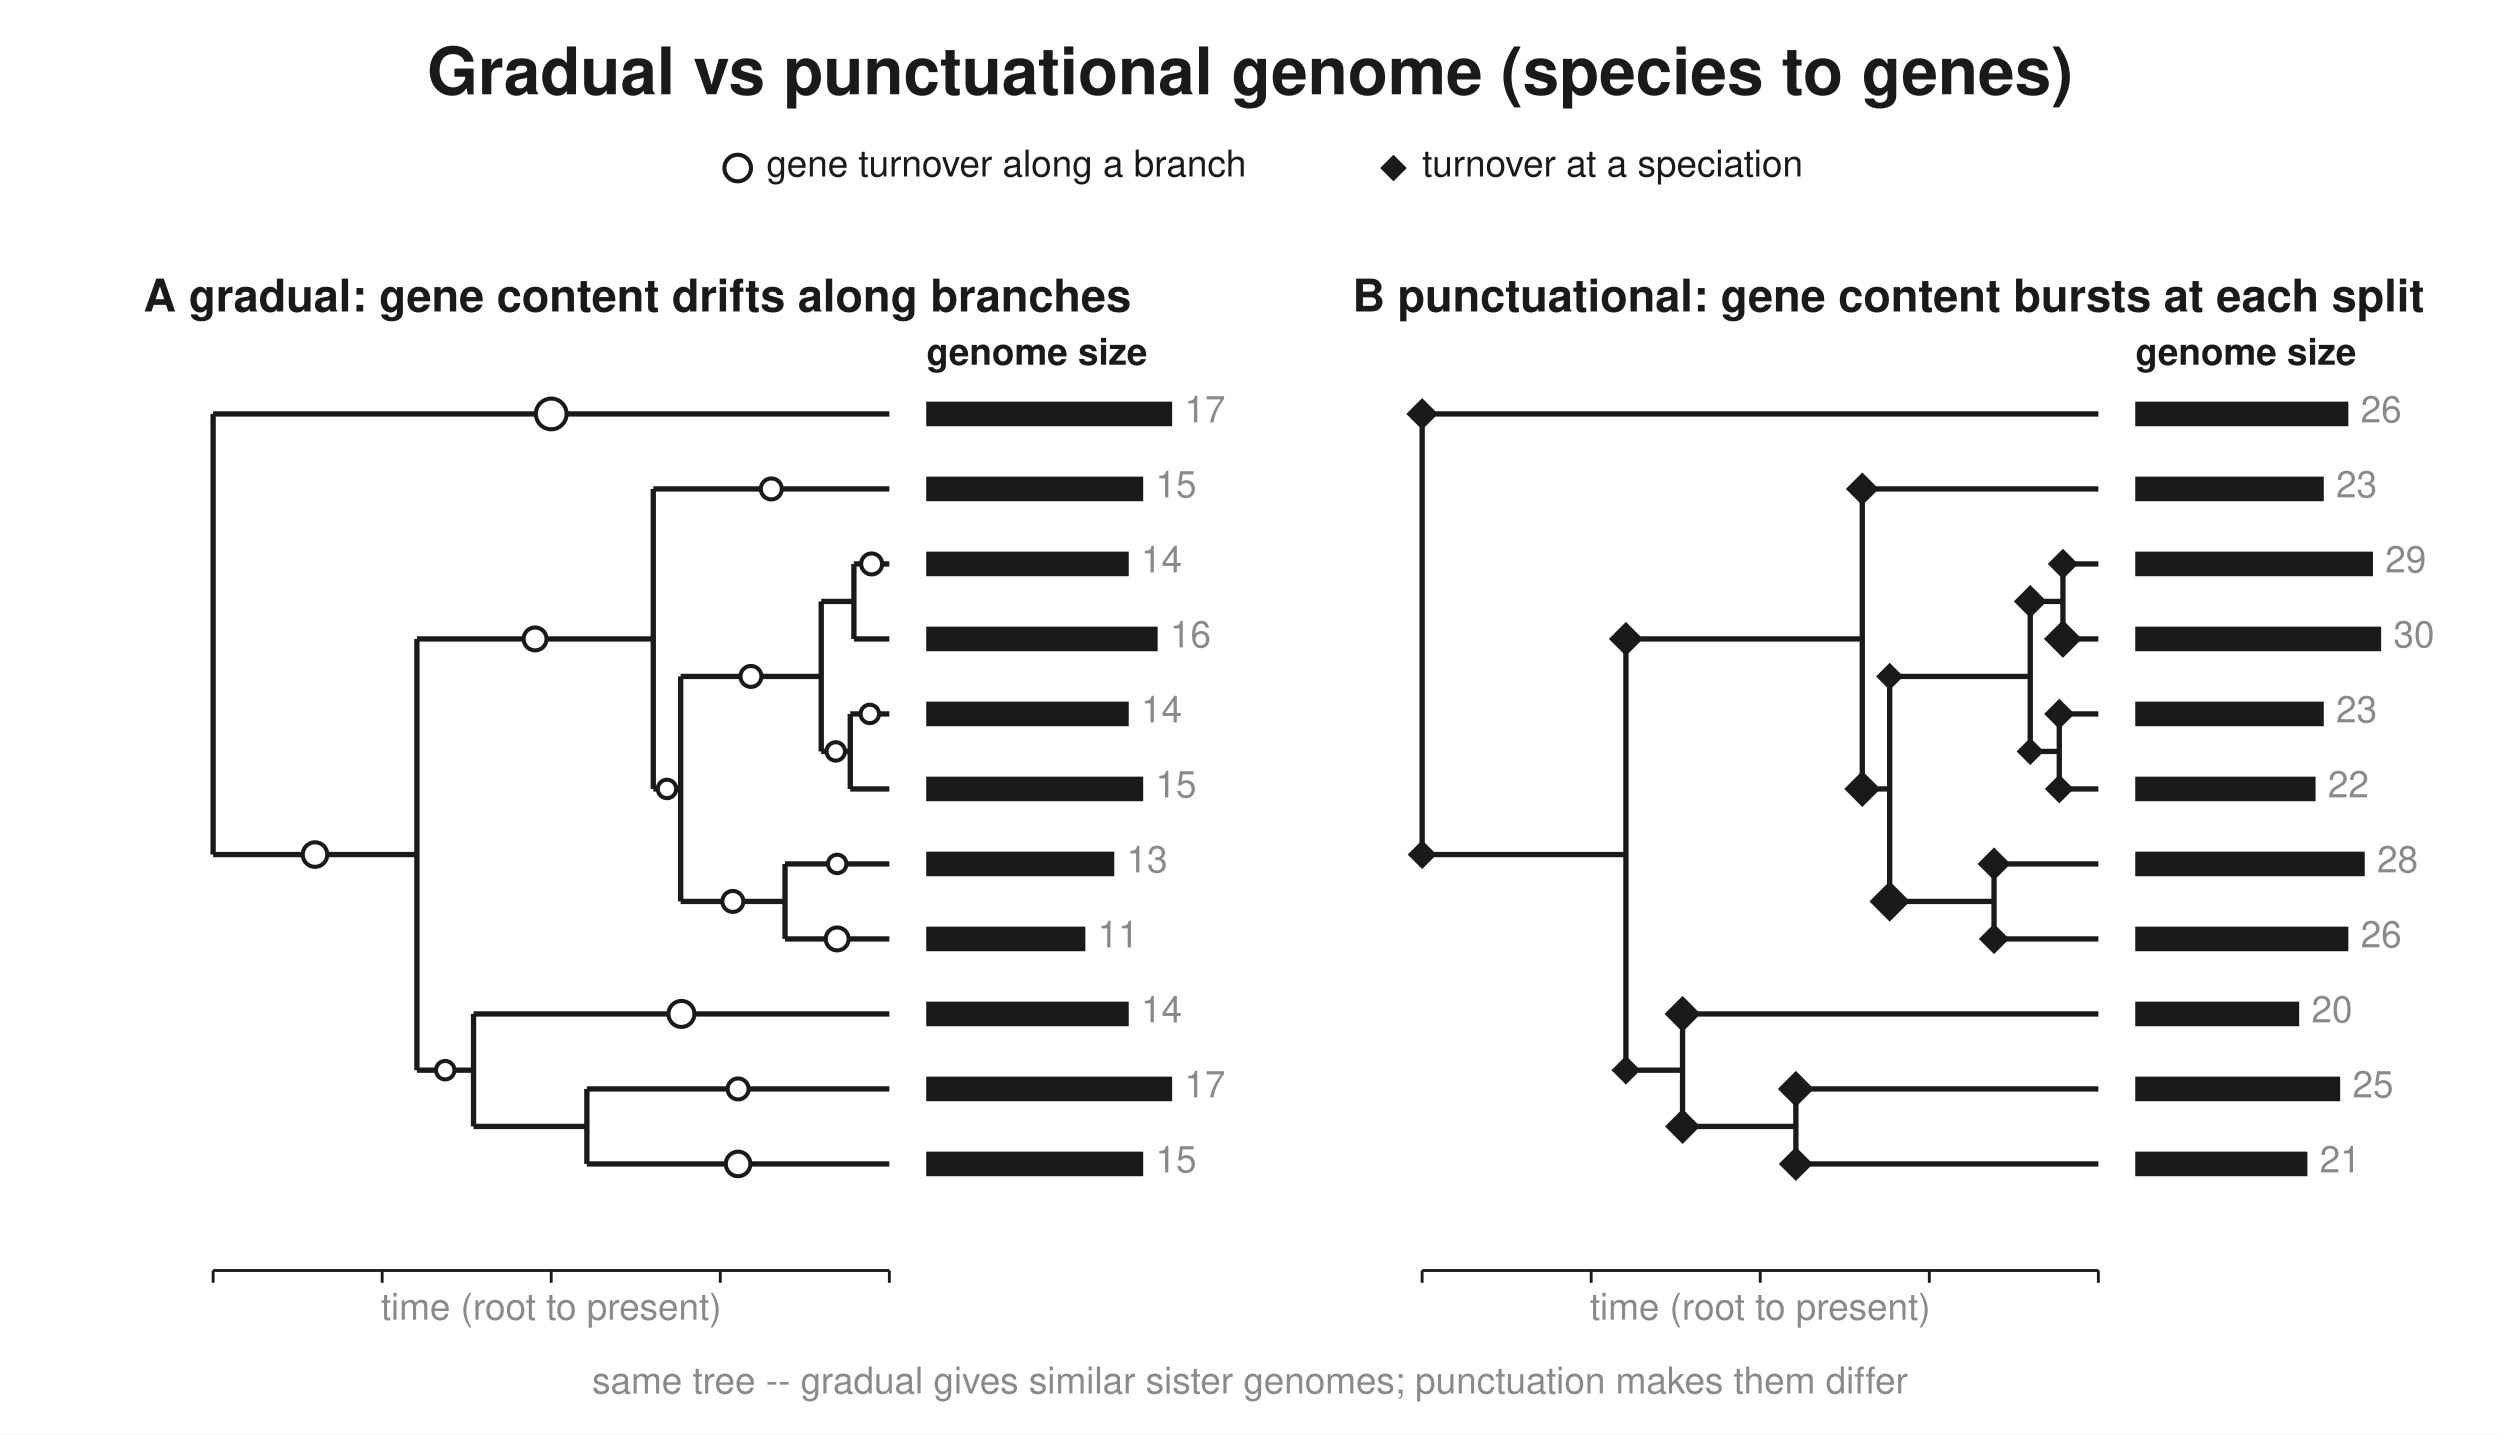
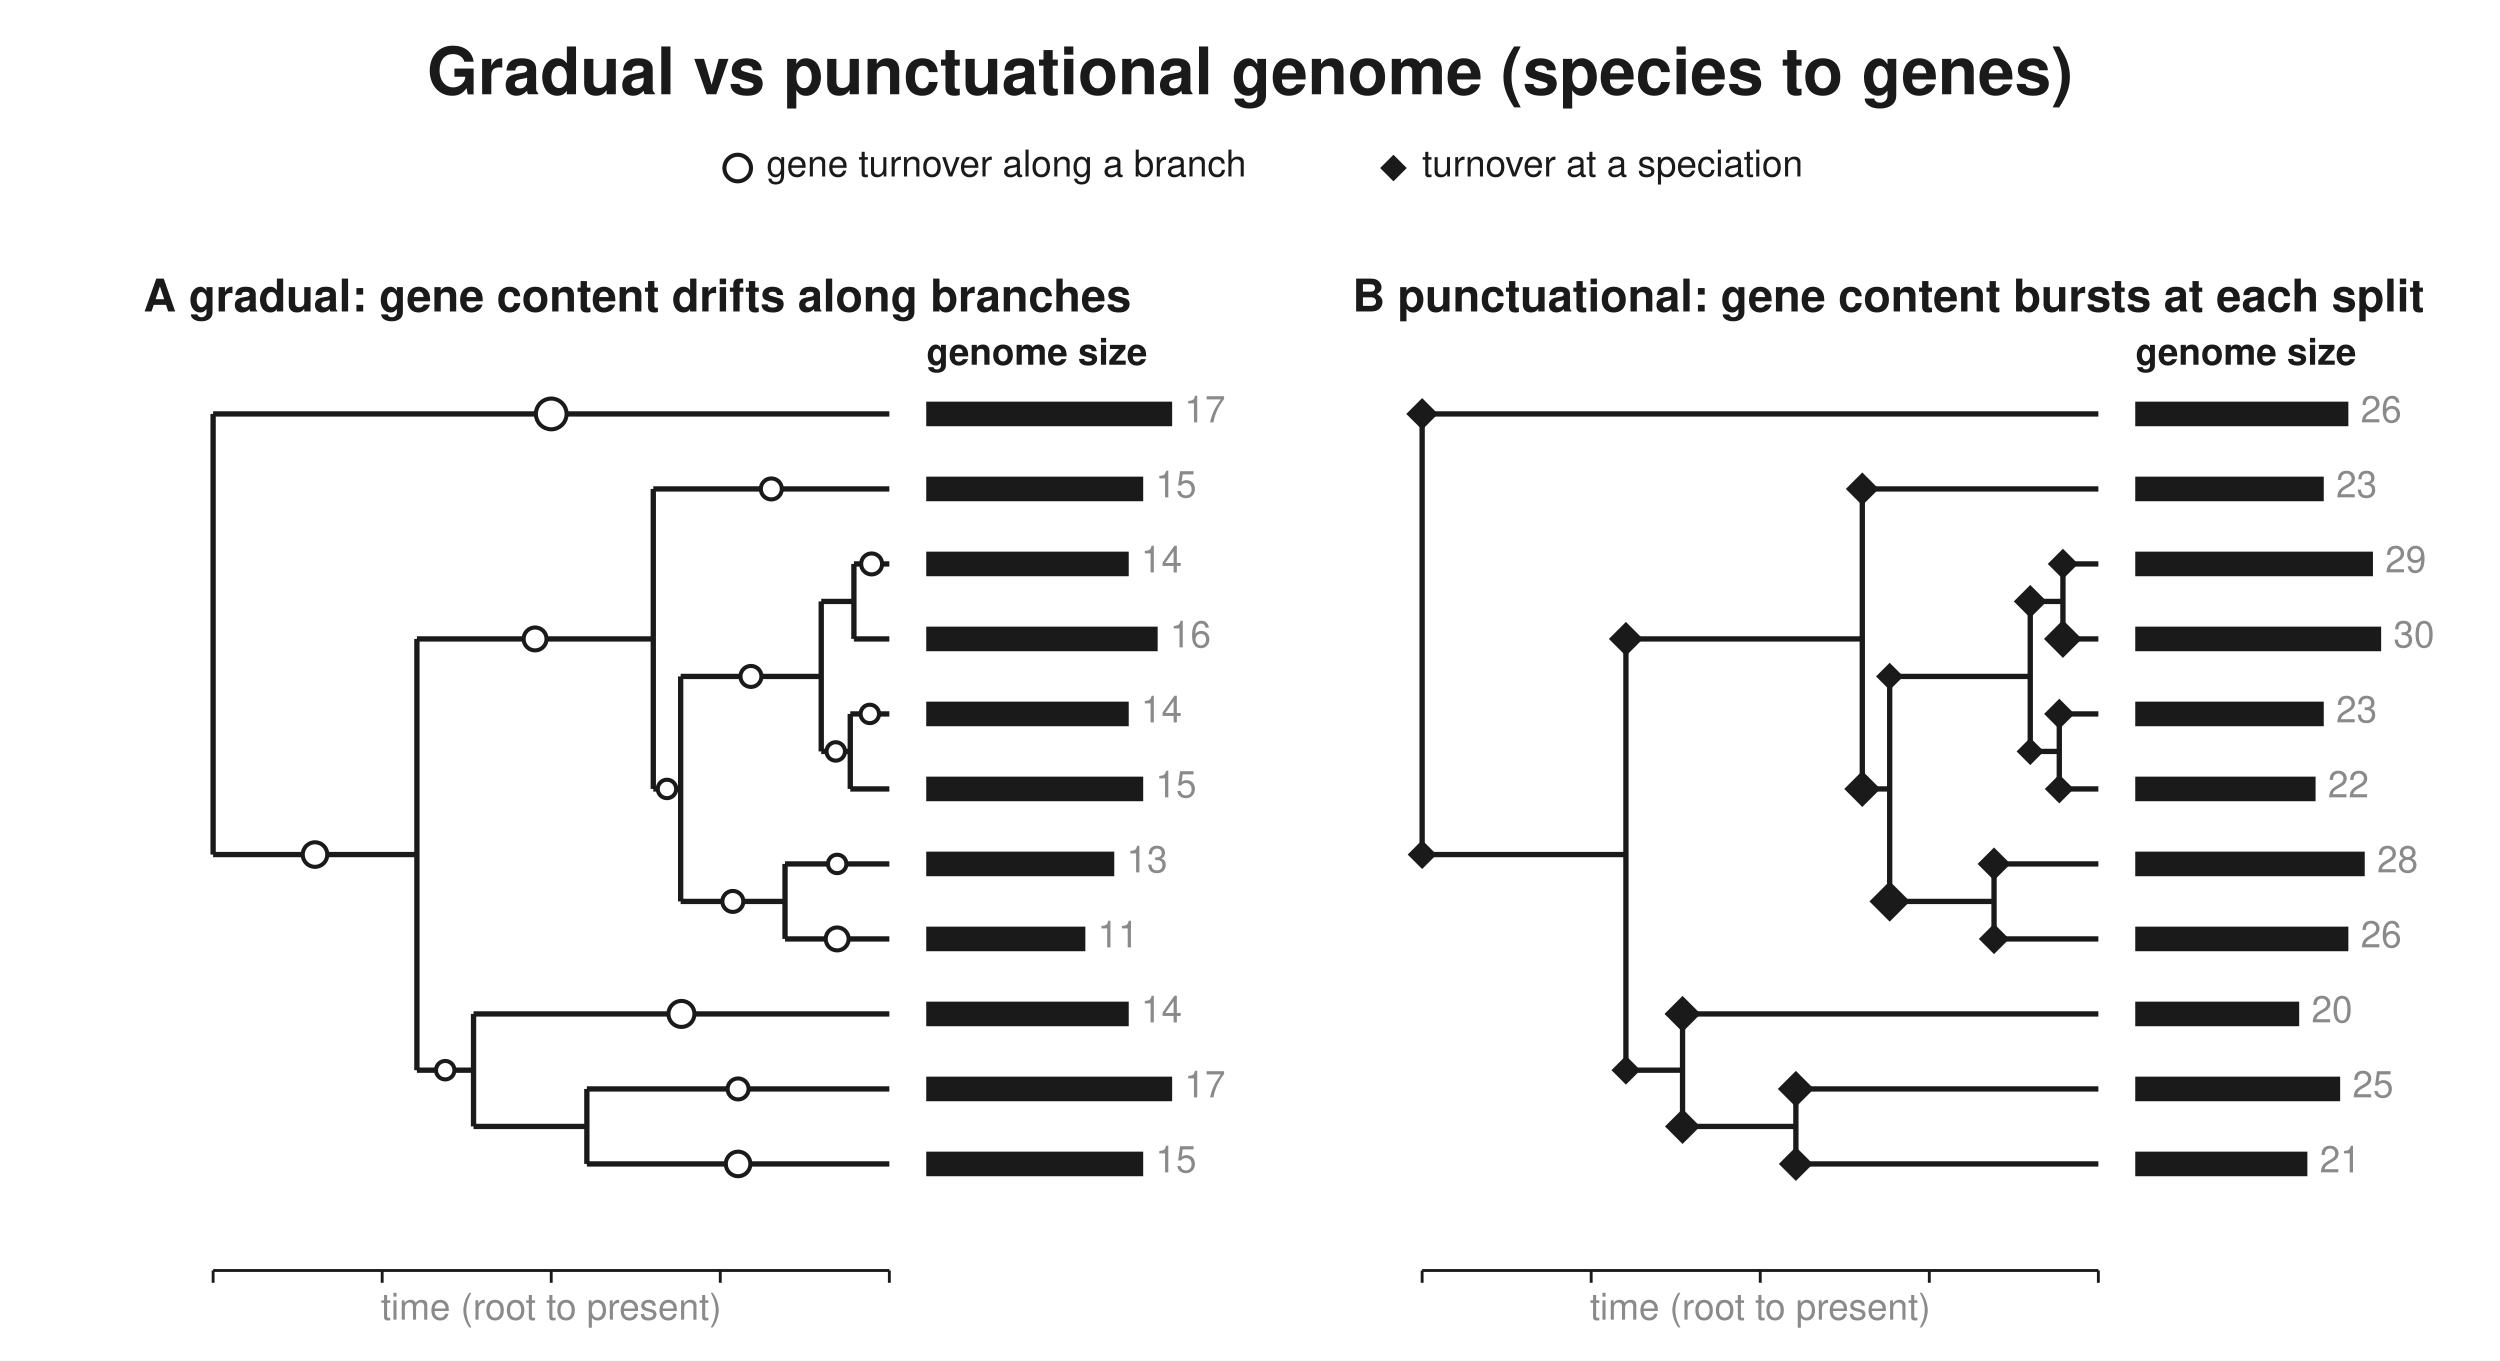
- <svg xmlns="http://www.w3.org/2000/svg" width="1220" height="700" viewBox="0 0 1220 700">
+ <svg xmlns="http://www.w3.org/2000/svg" width="1220" height="664" viewBox="0 0 1220 664">
  <defs>
</defs>
-   <rect x="0" y="0" width="1220" height="700" fill="white" />
+   <rect x="0" y="0" width="1220" height="664" fill="white" />
  <text x="610.0" y="46" font-size="32" font-family="Helvetica" text-anchor="middle" font-weight="bold" fill="#1a1a1a">Gradual vs punctuational genome (species to genes)</text>
  <circle cx="360.0" cy="82" r="6.5" fill="white" stroke="#1a1a1a" stroke-width="2.0" />
  <text x="374.0" y="82" font-size="18" font-family="Helvetica" text-anchor="start" dominant-baseline="central" fill="#1a1a1a">gene turnover along a branch</text>
  <path d="M680.0,75.5 L686.5,82 L680.0,88.5 L673.5,82 Z" fill="#1a1a1a" />
  <text x="694.0" y="82" font-size="18" font-family="Helvetica" text-anchor="start" dominant-baseline="central" fill="#1a1a1a">turnover at a speciation</text>
  <text x="70" y="152" font-size="22" font-family="Helvetica" text-anchor="start" fill="#1a1a1a" font-weight="bold">A   gradual: gene content drifts along branches</text>
  <path d="M104.0,202.0 L434.0,202.0" stroke="#1a1a1a" stroke-width="2.6" stroke-linecap="butt" />
  <circle cx="269.0" cy="202.0" r="7.5" fill="white" stroke="#1a1a1a" stroke-width="2.0" />
  <path d="M104.0,417.025 L203.449,417.025" stroke="#1a1a1a" stroke-width="2.6" stroke-linecap="butt" />
  <circle cx="153.725" cy="417.025" r="6.0" fill="white" stroke="#1a1a1a" stroke-width="2.0" />
  <path d="M203.449,311.8 L318.801,311.8" stroke="#1a1a1a" stroke-width="2.6" stroke-linecap="butt" />
  <circle cx="261.125" cy="311.8" r="5.598" fill="white" stroke="#1a1a1a" stroke-width="2.0" />
  <path d="M203.449,522.25 L231.085,522.25" stroke="#1a1a1a" stroke-width="2.6" stroke-linecap="butt" />
  <circle cx="217.267" cy="522.25" r="4.5" fill="white" stroke="#1a1a1a" stroke-width="2.0" />
  <path d="M318.801,238.6 L434.0,238.6" stroke="#1a1a1a" stroke-width="2.6" stroke-linecap="butt" />
  <circle cx="376.401" cy="238.6" r="5.121" fill="white" stroke="#1a1a1a" stroke-width="2.0" />
  <path d="M318.801,385.0 L332.162,385.0" stroke="#1a1a1a" stroke-width="2.6" stroke-linecap="butt" />
  <circle cx="325.482" cy="385.0" r="4.5" fill="white" stroke="#1a1a1a" stroke-width="2.0" />
  <path d="M231.085,494.8 L434.0,494.8" stroke="#1a1a1a" stroke-width="2.6" stroke-linecap="butt" />
  <circle cx="332.543" cy="494.8" r="6.354" fill="white" stroke="#1a1a1a" stroke-width="2.0" />
  <path d="M231.085,549.7 L286.389,549.7" stroke="#1a1a1a" stroke-width="2.6" stroke-linecap="butt" />
  <path d="M332.162,330.1 L400.763,330.1" stroke="#1a1a1a" stroke-width="2.6" stroke-linecap="butt" />
  <circle cx="366.463" cy="330.1" r="5.121" fill="white" stroke="#1a1a1a" stroke-width="2.0" />
  <path d="M332.162,439.9 L383.092,439.9" stroke="#1a1a1a" stroke-width="2.6" stroke-linecap="butt" />
  <circle cx="357.627" cy="439.9" r="5.121" fill="white" stroke="#1a1a1a" stroke-width="2.0" />
  <path d="M286.389,531.4 L434.0,531.4" stroke="#1a1a1a" stroke-width="2.6" stroke-linecap="butt" />
  <circle cx="360.194" cy="531.4" r="5.121" fill="white" stroke="#1a1a1a" stroke-width="2.0" />
  <path d="M286.389,568.0 L434.0,568.0" stroke="#1a1a1a" stroke-width="2.6" stroke-linecap="butt" />
  <circle cx="360.194" cy="568.0" r="6.0" fill="white" stroke="#1a1a1a" stroke-width="2.0" />
  <path d="M400.763,293.5 L416.709,293.5" stroke="#1a1a1a" stroke-width="2.6" stroke-linecap="butt" />
  <path d="M400.763,366.7 L414.933,366.7" stroke="#1a1a1a" stroke-width="2.6" stroke-linecap="butt" />
  <circle cx="407.848" cy="366.7" r="4.5" fill="white" stroke="#1a1a1a" stroke-width="2.0" />
  <path d="M383.092,421.6 L434.0,421.6" stroke="#1a1a1a" stroke-width="2.6" stroke-linecap="butt" />
  <circle cx="408.546" cy="421.6" r="4.5" fill="white" stroke="#1a1a1a" stroke-width="2.0" />
  <path d="M383.092,458.2 L434.0,458.2" stroke="#1a1a1a" stroke-width="2.6" stroke-linecap="butt" />
  <circle cx="408.546" cy="458.2" r="5.598" fill="white" stroke="#1a1a1a" stroke-width="2.0" />
  <path d="M416.709,275.2 L434.0,275.2" stroke="#1a1a1a" stroke-width="2.6" stroke-linecap="butt" />
  <circle cx="425.355" cy="275.2" r="5.121" fill="white" stroke="#1a1a1a" stroke-width="2.0" />
  <path d="M416.709,311.8 L434.0,311.8" stroke="#1a1a1a" stroke-width="2.6" stroke-linecap="butt" />
  <path d="M414.933,348.4 L434.0,348.4" stroke="#1a1a1a" stroke-width="2.6" stroke-linecap="butt" />
  <circle cx="424.466" cy="348.4" r="4.5" fill="white" stroke="#1a1a1a" stroke-width="2.0" />
  <path d="M414.933,385.0 L434.0,385.0" stroke="#1a1a1a" stroke-width="2.6" stroke-linecap="butt" />
  <path d="M416.709,275.2 L416.709,311.8" stroke="#1a1a1a" stroke-width="2.6" />
  <path d="M414.933,348.4 L414.933,385.0" stroke="#1a1a1a" stroke-width="2.6" />
  <path d="M400.763,293.5 L400.763,366.7" stroke="#1a1a1a" stroke-width="2.6" />
  <path d="M383.092,421.6 L383.092,458.2" stroke="#1a1a1a" stroke-width="2.6" />
  <path d="M332.162,330.1 L332.162,439.9" stroke="#1a1a1a" stroke-width="2.6" />
  <path d="M318.801,238.6 L318.801,385.0" stroke="#1a1a1a" stroke-width="2.6" />
  <path d="M286.389,531.4 L286.389,568.0" stroke="#1a1a1a" stroke-width="2.6" />
  <path d="M231.085,494.8 L231.085,549.7" stroke="#1a1a1a" stroke-width="2.6" />
  <path d="M203.449,311.8 L203.449,522.25" stroke="#1a1a1a" stroke-width="2.6" />
  <path d="M104.0,202.0 L104.0,417.025" stroke="#1a1a1a" stroke-width="2.6" />
  <rect x="452" y="196.0" width="120.0" height="12" fill="#1a1a1a" stroke="none" />
  <text x="578.0" y="202.0" font-size="18" font-family="Helvetica" text-anchor="start" dominant-baseline="central" fill="#8a8a8a">17</text>
  <rect x="452" y="232.6" width="105.882" height="12" fill="#1a1a1a" stroke="none" />
  <text x="563.882" y="238.6" font-size="18" font-family="Helvetica" text-anchor="start" dominant-baseline="central" fill="#8a8a8a">15</text>
  <rect x="452" y="269.2" width="98.824" height="12" fill="#1a1a1a" stroke="none" />
  <text x="556.824" y="275.2" font-size="18" font-family="Helvetica" text-anchor="start" dominant-baseline="central" fill="#8a8a8a">14</text>
  <rect x="452" y="305.8" width="112.941" height="12" fill="#1a1a1a" stroke="none" />
  <text x="570.941" y="311.8" font-size="18" font-family="Helvetica" text-anchor="start" dominant-baseline="central" fill="#8a8a8a">16</text>
  <rect x="452" y="342.4" width="98.824" height="12" fill="#1a1a1a" stroke="none" />
  <text x="556.824" y="348.4" font-size="18" font-family="Helvetica" text-anchor="start" dominant-baseline="central" fill="#8a8a8a">14</text>
  <rect x="452" y="379.0" width="105.882" height="12" fill="#1a1a1a" stroke="none" />
  <text x="563.882" y="385.0" font-size="18" font-family="Helvetica" text-anchor="start" dominant-baseline="central" fill="#8a8a8a">15</text>
  <rect x="452" y="415.6" width="91.765" height="12" fill="#1a1a1a" stroke="none" />
  <text x="549.765" y="421.6" font-size="18" font-family="Helvetica" text-anchor="start" dominant-baseline="central" fill="#8a8a8a">13</text>
  <rect x="452" y="452.2" width="77.647" height="12" fill="#1a1a1a" stroke="none" />
  <text x="535.647" y="458.2" font-size="18" font-family="Helvetica" text-anchor="start" dominant-baseline="central" fill="#8a8a8a">11</text>
  <rect x="452" y="488.8" width="98.824" height="12" fill="#1a1a1a" stroke="none" />
  <text x="556.824" y="494.8" font-size="18" font-family="Helvetica" text-anchor="start" dominant-baseline="central" fill="#8a8a8a">14</text>
  <rect x="452" y="525.4" width="120.0" height="12" fill="#1a1a1a" stroke="none" />
  <text x="578.0" y="531.4" font-size="18" font-family="Helvetica" text-anchor="start" dominant-baseline="central" fill="#8a8a8a">17</text>
  <rect x="452" y="562.0" width="105.882" height="12" fill="#1a1a1a" stroke="none" />
  <text x="563.882" y="568.0" font-size="18" font-family="Helvetica" text-anchor="start" dominant-baseline="central" fill="#8a8a8a">15</text>
  <text x="452" y="178" font-size="18" font-family="Helvetica" text-anchor="start" fill="#1a1a1a" font-weight="bold">genome size</text>
  <path d="M104.0,620 L434.0,620" stroke="#1a1a1a" stroke-width="1.4" />
  <path d="M104.0,620 L104.0,626" stroke="#1a1a1a" stroke-width="1.4" />
  <path d="M186.5,620 L186.5,626" stroke="#1a1a1a" stroke-width="1.4" />
  <path d="M269.0,620 L269.0,626" stroke="#1a1a1a" stroke-width="1.4" />
  <path d="M351.5,620 L351.5,626" stroke="#1a1a1a" stroke-width="1.4" />
  <path d="M434.0,620 L434.0,626" stroke="#1a1a1a" stroke-width="1.4" />
  <text x="269.0" y="644" font-size="18" font-family="Helvetica" text-anchor="middle" fill="#8a8a8a">time (root to present)</text>
  <text x="660" y="152" font-size="22" font-family="Helvetica" text-anchor="start" fill="#1a1a1a" font-weight="bold">B   punctuational: gene content bursts at each split</text>
  <path d="M694.0,202.0 L1024.0,202.0" stroke="#1a1a1a" stroke-width="2.6" stroke-linecap="butt" />
  <path d="M694.0,195.326 L700.674,202.0 L694.0,208.674 L687.326,202.0 Z" fill="#1a1a1a" stroke="#1a1a1a" stroke-width="1.5" />
  <path d="M694.0,417.025 L793.449,417.025" stroke="#1a1a1a" stroke-width="2.6" stroke-linecap="butt" />
  <path d="M694.0,411.025 L700.0,417.025 L694.0,423.025 L688.0,417.025 Z" fill="#1a1a1a" stroke="#1a1a1a" stroke-width="1.5" />
  <path d="M793.449,311.8 L908.801,311.8" stroke="#1a1a1a" stroke-width="2.6" stroke-linecap="butt" />
  <path d="M793.449,304.557 L800.692,311.8 L793.449,319.043 L786.206,311.8 Z" fill="#1a1a1a" stroke="#1a1a1a" stroke-width="1.5" />
  <path d="M793.449,522.25 L821.085,522.25" stroke="#1a1a1a" stroke-width="2.6" stroke-linecap="butt" />
  <path d="M793.449,516.25 L799.449,522.25 L793.449,528.25 L787.449,522.25 Z" fill="#1a1a1a" stroke="#1a1a1a" stroke-width="1.5" />
  <path d="M908.801,238.6 L1024.0,238.6" stroke="#1a1a1a" stroke-width="2.6" stroke-linecap="butt" />
  <path d="M908.801,231.631 L915.77,238.6 L908.801,245.569 L901.833,238.6 Z" fill="#1a1a1a" stroke="#1a1a1a" stroke-width="1.5" />
  <path d="M908.801,385.0 L922.162,385.0" stroke="#1a1a1a" stroke-width="2.6" stroke-linecap="butt" />
  <path d="M908.801,377.257 L916.545,385.0 L908.801,392.743 L901.058,385.0 Z" fill="#1a1a1a" stroke="#1a1a1a" stroke-width="1.5" />
  <path d="M821.085,494.8 L1024.0,494.8" stroke="#1a1a1a" stroke-width="2.6" stroke-linecap="butt" />
  <path d="M821.085,487.057 L828.829,494.8 L821.085,502.543 L813.342,494.8 Z" fill="#1a1a1a" stroke="#1a1a1a" stroke-width="1.5" />
  <path d="M821.085,549.7 L876.389,549.7" stroke="#1a1a1a" stroke-width="2.6" stroke-linecap="butt" />
  <path d="M821.085,542.2 L828.585,549.7 L821.085,557.2 L813.585,549.7 Z" fill="#1a1a1a" stroke="#1a1a1a" stroke-width="1.5" />
  <path d="M922.162,330.1 L990.763,330.1" stroke="#1a1a1a" stroke-width="2.6" stroke-linecap="butt" />
  <path d="M922.162,324.502 L927.76,330.1 L922.162,335.698 L916.564,330.1 Z" fill="#1a1a1a" stroke="#1a1a1a" stroke-width="1.5" />
  <path d="M922.162,439.9 L973.092,439.9" stroke="#1a1a1a" stroke-width="2.6" stroke-linecap="butt" />
  <path d="M922.162,431.091 L930.971,439.9 L922.162,448.709 L913.352,439.9 Z" fill="#1a1a1a" stroke="#1a1a1a" stroke-width="1.5" />
  <path d="M876.389,531.4 L1024.0,531.4" stroke="#1a1a1a" stroke-width="2.6" stroke-linecap="butt" />
  <path d="M876.389,523.657 L884.132,531.4 L876.389,539.143 L868.645,531.4 Z" fill="#1a1a1a" stroke="#1a1a1a" stroke-width="1.5" />
  <path d="M876.389,568.0 L1024.0,568.0" stroke="#1a1a1a" stroke-width="2.6" stroke-linecap="butt" />
  <path d="M876.389,560.757 L883.631,568.0 L876.389,575.243 L869.146,568.0 Z" fill="#1a1a1a" stroke="#1a1a1a" stroke-width="1.5" />
  <path d="M990.763,293.5 L1006.709,293.5" stroke="#1a1a1a" stroke-width="2.6" stroke-linecap="butt" />
  <path d="M990.763,286.531 L997.732,293.5 L990.763,300.469 L983.795,293.5 Z" fill="#1a1a1a" stroke="#1a1a1a" stroke-width="1.5" />
  <path d="M990.763,366.7 L1004.933,366.7" stroke="#1a1a1a" stroke-width="2.6" stroke-linecap="butt" />
  <path d="M990.763,361.102 L996.361,366.7 L990.763,372.298 L985.165,366.7 Z" fill="#1a1a1a" stroke="#1a1a1a" stroke-width="1.5" />
  <path d="M973.092,421.6 L1024.0,421.6" stroke="#1a1a1a" stroke-width="2.6" stroke-linecap="butt" />
  <path d="M973.092,414.631 L980.061,421.6 L973.092,428.569 L966.124,421.6 Z" fill="#1a1a1a" stroke="#1a1a1a" stroke-width="1.5" />
  <path d="M973.092,458.2 L1024.0,458.2" stroke="#1a1a1a" stroke-width="2.6" stroke-linecap="butt" />
  <path d="M973.092,451.846 L979.447,458.2 L973.092,464.554 L966.738,458.2 Z" fill="#1a1a1a" stroke="#1a1a1a" stroke-width="1.5" />
  <path d="M1006.709,275.2 L1024.0,275.2" stroke="#1a1a1a" stroke-width="2.6" stroke-linecap="butt" />
  <path d="M1006.709,268.846 L1013.063,275.2 L1006.709,281.554 L1000.355,275.2 Z" fill="#1a1a1a" stroke="#1a1a1a" stroke-width="1.5" />
  <path d="M1006.709,311.8 L1024.0,311.8" stroke="#1a1a1a" stroke-width="2.6" stroke-linecap="butt" />
  <path d="M1006.709,303.604 L1014.905,311.8 L1006.709,319.996 L998.513,311.8 Z" fill="#1a1a1a" stroke="#1a1a1a" stroke-width="1.5" />
  <path d="M1004.933,348.4 L1024.0,348.4" stroke="#1a1a1a" stroke-width="2.6" stroke-linecap="butt" />
  <path d="M1004.933,342.046 L1011.287,348.4 L1004.933,354.754 L998.579,348.4 Z" fill="#1a1a1a" stroke="#1a1a1a" stroke-width="1.5" />
  <path d="M1004.933,385.0 L1024.0,385.0" stroke="#1a1a1a" stroke-width="2.6" stroke-linecap="butt" />
  <path d="M1004.933,379.0 L1010.933,385.0 L1004.933,391.0 L998.933,385.0 Z" fill="#1a1a1a" stroke="#1a1a1a" stroke-width="1.5" />
  <path d="M1006.709,275.2 L1006.709,311.8" stroke="#1a1a1a" stroke-width="2.6" />
  <path d="M1004.933,348.4 L1004.933,385.0" stroke="#1a1a1a" stroke-width="2.6" />
  <path d="M990.763,293.5 L990.763,366.7" stroke="#1a1a1a" stroke-width="2.6" />
  <path d="M973.092,421.6 L973.092,458.2" stroke="#1a1a1a" stroke-width="2.6" />
  <path d="M922.162,330.1 L922.162,439.9" stroke="#1a1a1a" stroke-width="2.6" />
  <path d="M908.801,238.6 L908.801,385.0" stroke="#1a1a1a" stroke-width="2.6" />
  <path d="M876.389,531.4 L876.389,568.0" stroke="#1a1a1a" stroke-width="2.6" />
  <path d="M821.085,494.8 L821.085,549.7" stroke="#1a1a1a" stroke-width="2.6" />
  <path d="M793.449,311.8 L793.449,522.25" stroke="#1a1a1a" stroke-width="2.6" />
  <path d="M694.0,202.0 L694.0,417.025" stroke="#1a1a1a" stroke-width="2.6" />
  <rect x="1042" y="196.0" width="104.0" height="12" fill="#1a1a1a" stroke="none" />
  <text x="1152.0" y="202.0" font-size="18" font-family="Helvetica" text-anchor="start" dominant-baseline="central" fill="#8a8a8a">26</text>
  <rect x="1042" y="232.6" width="92.0" height="12" fill="#1a1a1a" stroke="none" />
  <text x="1140.0" y="238.6" font-size="18" font-family="Helvetica" text-anchor="start" dominant-baseline="central" fill="#8a8a8a">23</text>
  <rect x="1042" y="269.2" width="116.0" height="12" fill="#1a1a1a" stroke="none" />
  <text x="1164.0" y="275.2" font-size="18" font-family="Helvetica" text-anchor="start" dominant-baseline="central" fill="#8a8a8a">29</text>
  <rect x="1042" y="305.8" width="120.0" height="12" fill="#1a1a1a" stroke="none" />
  <text x="1168.0" y="311.8" font-size="18" font-family="Helvetica" text-anchor="start" dominant-baseline="central" fill="#8a8a8a">30</text>
  <rect x="1042" y="342.4" width="92.0" height="12" fill="#1a1a1a" stroke="none" />
  <text x="1140.0" y="348.4" font-size="18" font-family="Helvetica" text-anchor="start" dominant-baseline="central" fill="#8a8a8a">23</text>
  <rect x="1042" y="379.0" width="88.0" height="12" fill="#1a1a1a" stroke="none" />
  <text x="1136.0" y="385.0" font-size="18" font-family="Helvetica" text-anchor="start" dominant-baseline="central" fill="#8a8a8a">22</text>
  <rect x="1042" y="415.6" width="112.0" height="12" fill="#1a1a1a" stroke="none" />
  <text x="1160.0" y="421.6" font-size="18" font-family="Helvetica" text-anchor="start" dominant-baseline="central" fill="#8a8a8a">28</text>
  <rect x="1042" y="452.2" width="104.0" height="12" fill="#1a1a1a" stroke="none" />
  <text x="1152.0" y="458.2" font-size="18" font-family="Helvetica" text-anchor="start" dominant-baseline="central" fill="#8a8a8a">26</text>
  <rect x="1042" y="488.8" width="80.0" height="12" fill="#1a1a1a" stroke="none" />
  <text x="1128.0" y="494.8" font-size="18" font-family="Helvetica" text-anchor="start" dominant-baseline="central" fill="#8a8a8a">20</text>
  <rect x="1042" y="525.4" width="100.0" height="12" fill="#1a1a1a" stroke="none" />
  <text x="1148.0" y="531.4" font-size="18" font-family="Helvetica" text-anchor="start" dominant-baseline="central" fill="#8a8a8a">25</text>
  <rect x="1042" y="562.0" width="84.0" height="12" fill="#1a1a1a" stroke="none" />
  <text x="1132.0" y="568.0" font-size="18" font-family="Helvetica" text-anchor="start" dominant-baseline="central" fill="#8a8a8a">21</text>
  <text x="1042" y="178" font-size="18" font-family="Helvetica" text-anchor="start" fill="#1a1a1a" font-weight="bold">genome size</text>
  <path d="M694.0,620 L1024.0,620" stroke="#1a1a1a" stroke-width="1.4" />
  <path d="M694.0,620 L694.0,626" stroke="#1a1a1a" stroke-width="1.4" />
  <path d="M776.5,620 L776.5,626" stroke="#1a1a1a" stroke-width="1.4" />
  <path d="M859.0,620 L859.0,626" stroke="#1a1a1a" stroke-width="1.4" />
  <path d="M941.5,620 L941.5,626" stroke="#1a1a1a" stroke-width="1.4" />
  <path d="M1024.0,620 L1024.0,626" stroke="#1a1a1a" stroke-width="1.4" />
  <text x="859.0" y="644" font-size="18" font-family="Helvetica" text-anchor="middle" fill="#8a8a8a">time (root to present)</text>
-   <text x="610.0" y="680" font-size="18" font-family="Helvetica" text-anchor="middle" fill="#8a8a8a">same tree -- gradual gives similar sister genomes; punctuation makes them differ</text>
</svg>
